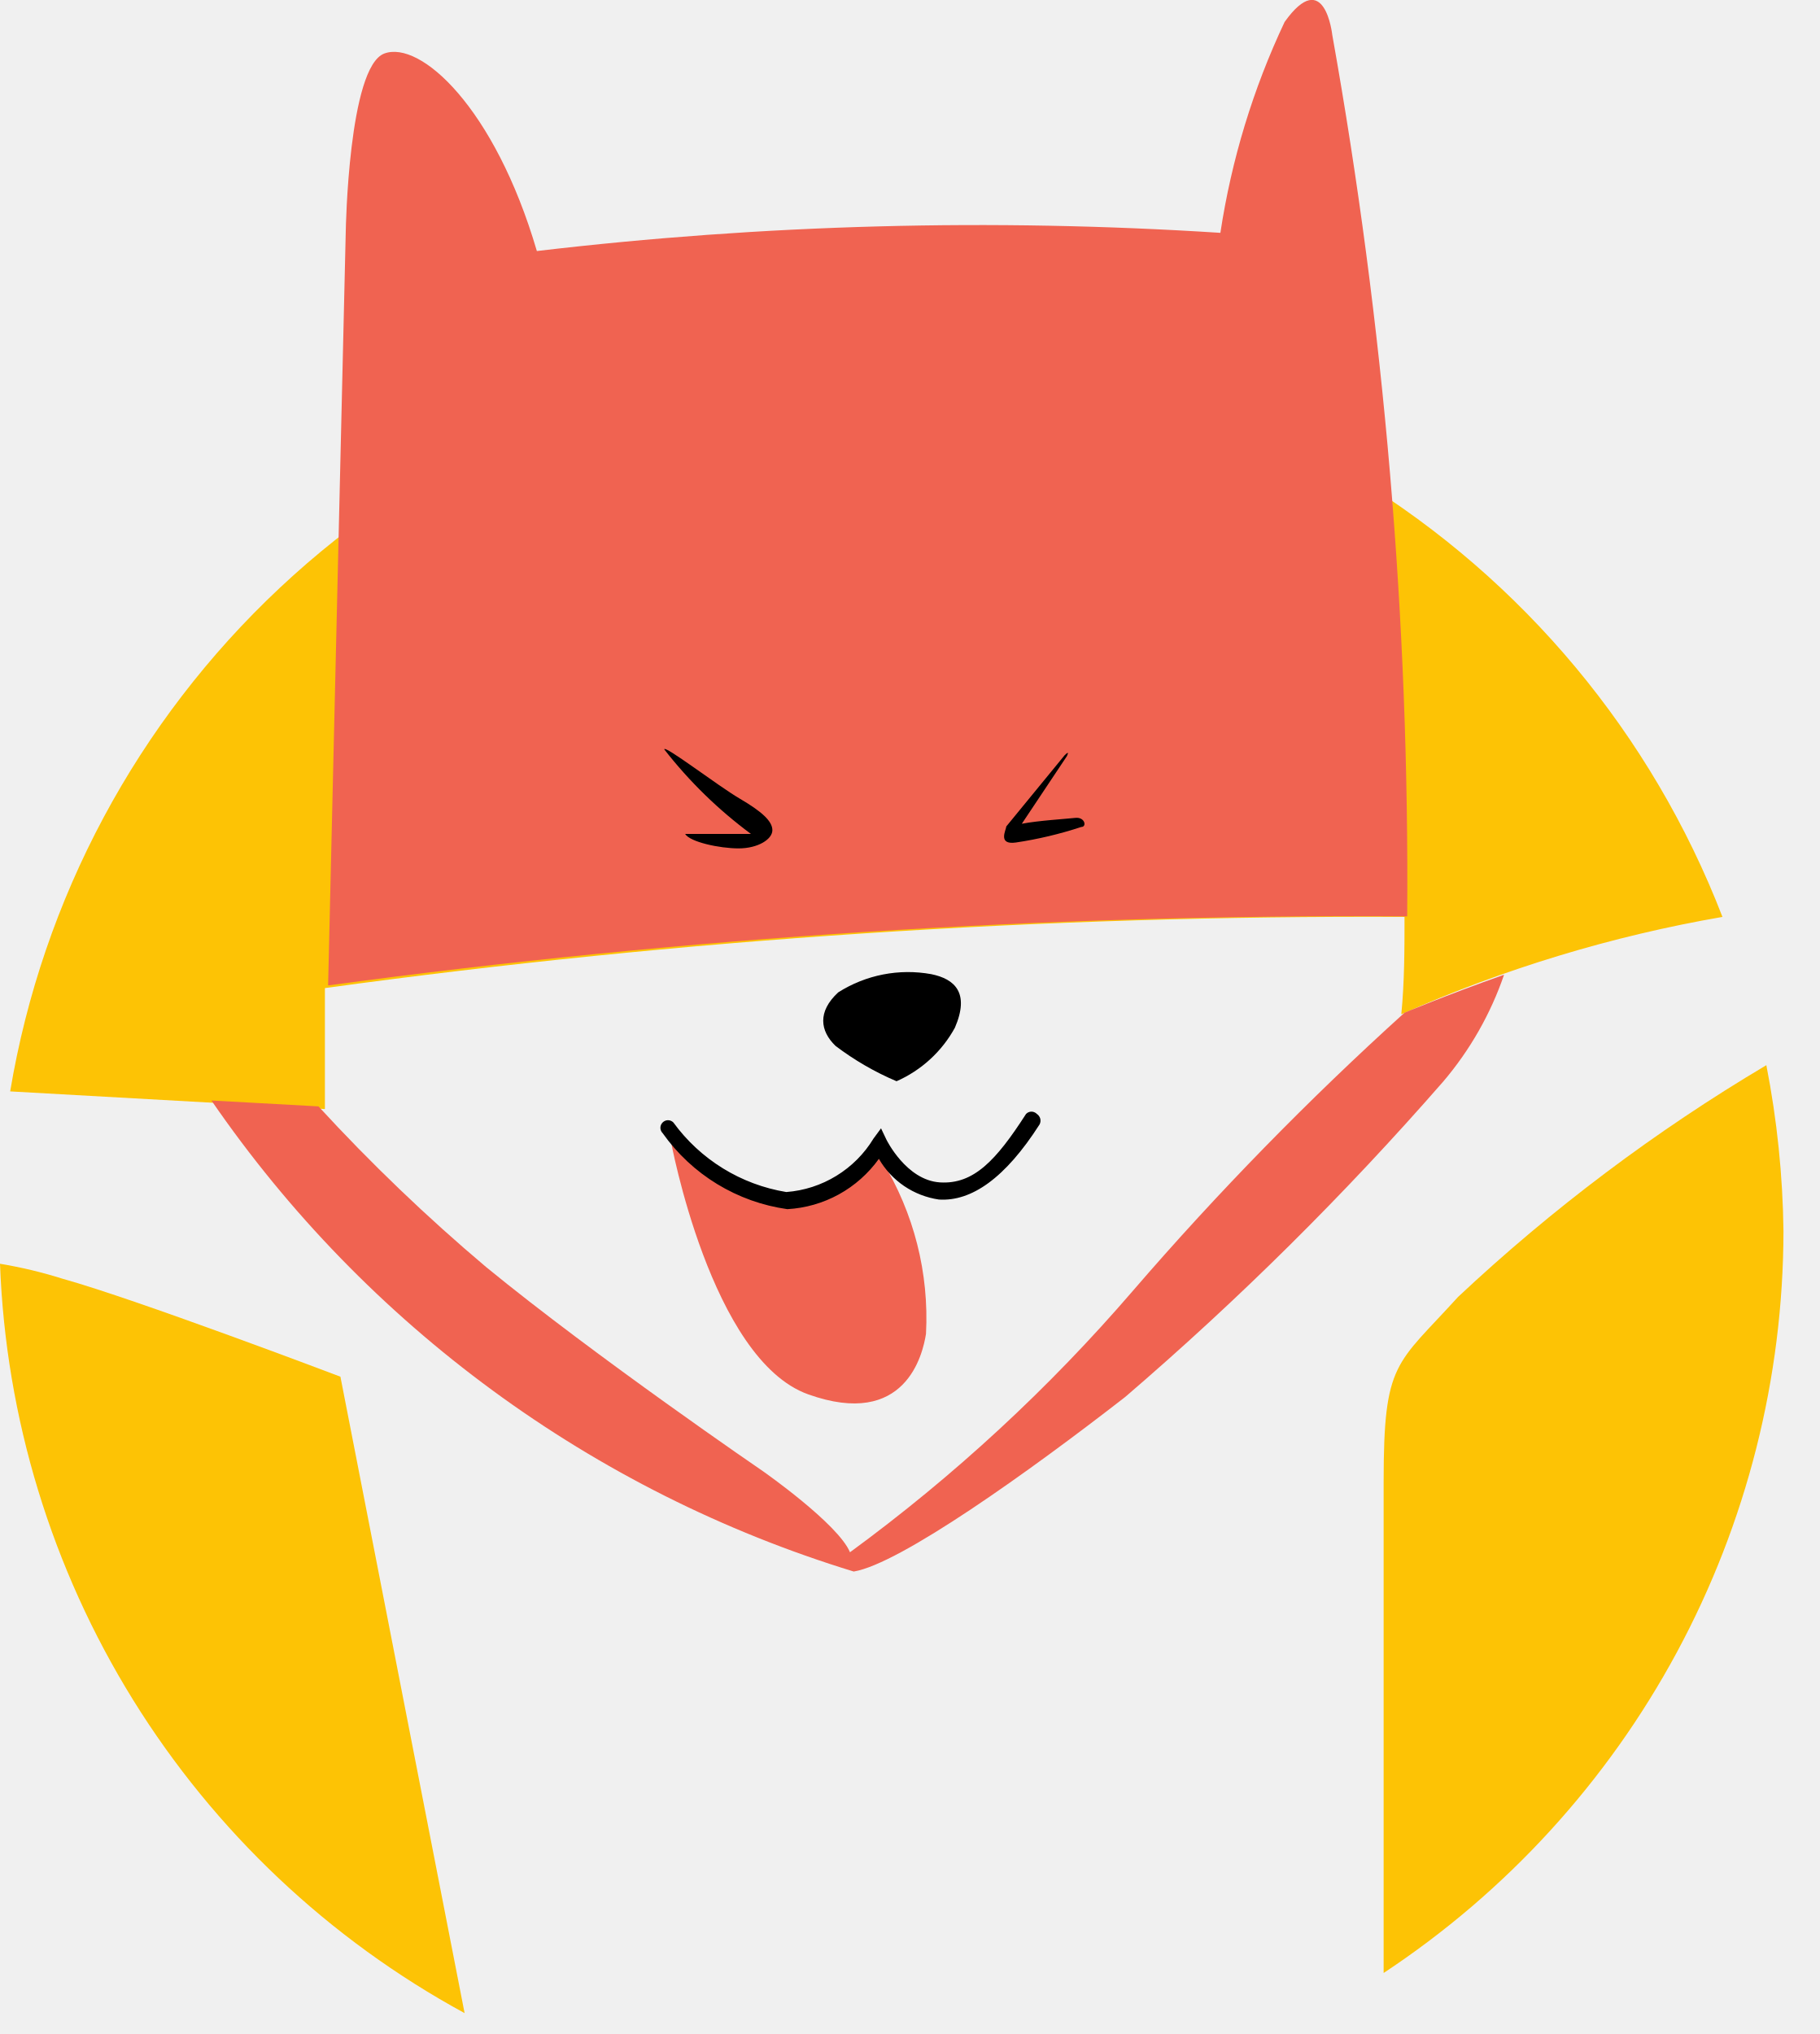
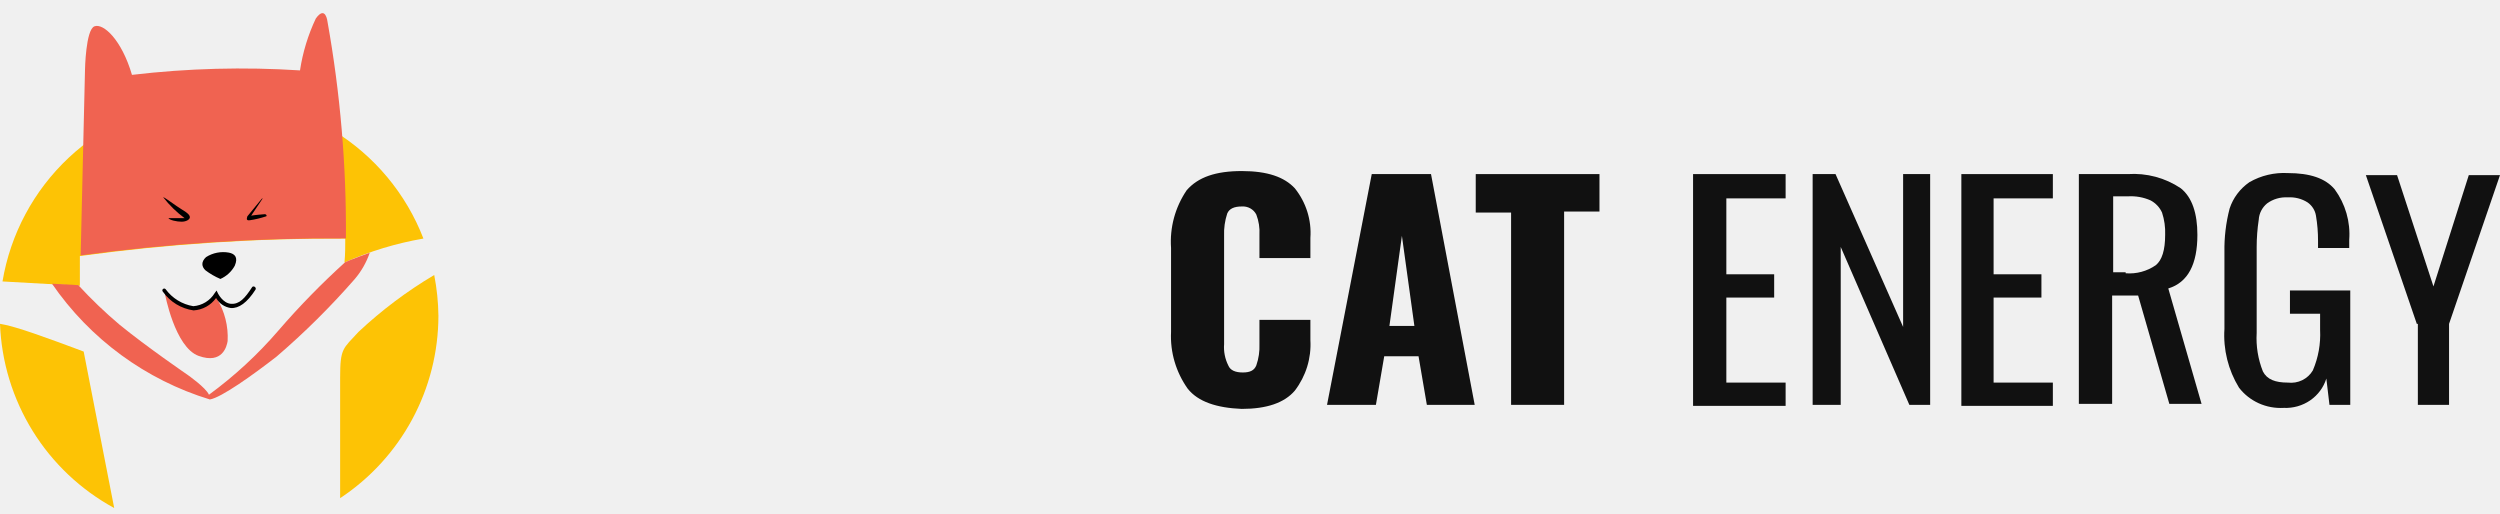
- <svg xmlns="http://www.w3.org/2000/svg" width="34" height="38" viewBox="0 0 34 38" fill="none">
-   <g clip-path="url(#clip0)">
-     <path d="M6.07 20.72V18.46C12.754 17.542 19.494 17.098 26.24 17.13C26.24 17.73 26.24 18.34 26.18 18.95C28.098 18.099 30.113 17.488 32.18 17.13C30.863 13.722 28.462 10.841 25.347 8.931C22.232 7.021 18.576 6.186 14.941 6.557C11.306 6.927 7.894 8.482 5.229 10.981C2.563 13.48 0.793 16.786 0.19 20.39L6.07 20.72Z" fill="#FDC305" />
-     <path d="M27.24 24.23C26.08 25.51 25.85 25.43 25.85 27.68C25.85 28.59 25.85 32.58 25.85 36.86C28.142 35.346 30.024 33.288 31.328 30.869C32.632 28.451 33.316 25.747 33.32 23C33.307 21.959 33.2 20.922 33 19.9C30.928 21.13 28.997 22.581 27.24 24.23Z" fill="#FDC305" />
-     <path d="M6.36 25.72C6.36 25.72 2.57 24.28 1.17 23.89C0.787 23.769 0.396 23.676 0 23.61C0.108 26.496 0.966 29.304 2.487 31.759C4.009 34.213 6.143 36.23 8.68 37.61L6.36 25.72Z" fill="#FDC305" />
-     <path d="M26.29 17.12C26.331 11.599 25.862 6.085 24.89 0.65C24.89 0.65 24.75 -0.64 24 0.41C23.411 1.658 23.007 2.985 22.8 4.35C18.542 4.076 14.268 4.19 10.03 4.69C9.24 2 7.85 0.75 7.18 1C6.51 1.25 6.46 4.31 6.46 4.31L6.13 18.41C12.811 17.506 19.548 17.075 26.29 17.12Z" fill="#F06351" />
-     <path d="M12.41 14C12.41 13.91 13.41 14.68 13.82 14.92C14.23 15.16 14.43 15.34 14.43 15.51C14.43 15.68 14.16 15.85 13.8 15.85C13.44 15.85 12.89 15.73 12.8 15.58H13.74H14.03C13.421 15.129 12.876 14.598 12.41 14Z" fill="black" />
-     <path d="M19.89 14.11L18.8 15.44C18.8 15.5 18.63 15.79 18.98 15.74C19.394 15.678 19.802 15.581 20.2 15.45C20.31 15.45 20.27 15.26 20.09 15.28C19.91 15.3 19.4 15.33 19.09 15.39L19.93 14.13C19.93 14.13 20 14 19.89 14.11Z" fill="black" />
-     <path d="M16.75 20.2C17.213 19.996 17.597 19.644 17.84 19.2C18.12 18.55 17.84 18.29 17.4 18.2C16.798 18.09 16.177 18.212 15.66 18.54C15.27 18.9 15.32 19.26 15.61 19.54C15.961 19.806 16.344 20.028 16.75 20.2Z" fill="black" />
-     <path d="M16.35 21.45C16.238 21.678 16.082 21.883 15.89 22.05C15.605 22.279 15.255 22.412 14.89 22.43C14.364 22.472 13.841 22.319 13.42 22C13.222 21.881 13.044 21.732 12.89 21.56C12.79 21.449 12.667 21.36 12.53 21.3C12.53 21.3 13.28 25.4 15.1 26.05C16.92 26.7 17.24 25.3 17.3 24.92C17.36 23.785 17.074 22.659 16.48 21.69C16.46 21.38 16.45 21.58 16.35 21.45Z" fill="#F06351" />
-     <path d="M14.71 22.59C14.245 22.525 13.799 22.365 13.398 22.121C12.998 21.877 12.651 21.553 12.38 21.17C12.367 21.157 12.356 21.141 12.349 21.124C12.342 21.107 12.338 21.089 12.338 21.07C12.338 21.051 12.342 21.033 12.349 21.016C12.356 20.999 12.367 20.983 12.38 20.97C12.393 20.957 12.409 20.946 12.426 20.939C12.443 20.932 12.461 20.928 12.48 20.928C12.499 20.928 12.517 20.932 12.534 20.939C12.551 20.946 12.567 20.957 12.58 20.97C13.085 21.664 13.843 22.131 14.69 22.27C15.022 22.245 15.343 22.141 15.626 21.967C15.91 21.793 16.148 21.554 16.32 21.27L16.46 21.08L16.56 21.29C16.56 21.29 16.93 22.05 17.56 22.09C18.19 22.13 18.61 21.68 19.17 20.81C19.183 20.797 19.199 20.786 19.216 20.779C19.233 20.772 19.251 20.768 19.27 20.768C19.289 20.768 19.307 20.772 19.324 20.779C19.341 20.786 19.357 20.797 19.37 20.81C19.402 20.831 19.425 20.863 19.435 20.9C19.444 20.937 19.439 20.977 19.42 21.01C18.78 22.01 18.15 22.45 17.54 22.41C17.308 22.376 17.087 22.29 16.893 22.159C16.699 22.027 16.537 21.853 16.42 21.65C16.223 21.924 15.968 22.151 15.672 22.314C15.376 22.477 15.047 22.571 14.71 22.59Z" fill="black" />
-     <path d="M26.24 18.92C24.445 20.544 22.751 22.277 21.17 24.11C19.599 25.936 17.824 27.577 15.88 29C15.66 28.47 14.26 27.49 14.26 27.49C14.26 27.49 11.13 25.35 9.08 23.67C7.974 22.737 6.929 21.735 5.95 20.67L3.95 20.56C6.84 24.765 11.07 27.868 15.95 29.36C16.81 29.22 19.22 27.5 21.02 26.1C23.139 24.282 25.124 22.313 26.96 20.21C27.462 19.621 27.849 18.942 28.1 18.21C27 18.6 26.24 18.92 26.24 18.92Z" fill="#F06351" />
-   </g>
-   <defs>
-     <clipPath id="clip0">
-       <rect width="33.32" height="37.61" fill="white" />
-     </clipPath>
-   </defs>
+ <svg xmlns="http://www.w3.org/2000/svg" width="190" height="39" viewBox="0 0 190 39" fill="none">
+   <path d="M6.07 21.72V19.46C12.754 18.542 19.494 18.098 26.24 18.13C26.24 18.73 26.24 19.34 26.18 19.95C28.098 19.099 30.113 18.488 32.18 18.13C30.863 14.722 28.462 11.841 25.347 9.931C22.232 8.021 18.576 7.186 14.941 7.557C11.306 7.927 7.894 9.482 5.229 11.981C2.563 14.48 0.793 17.786 0.19 21.39L6.07 21.72Z" fill="#FDC305" />
+   <path d="M27.24 25.23C26.08 26.51 25.85 26.43 25.85 28.68C25.85 29.59 25.85 33.58 25.85 37.86C28.142 36.346 30.024 34.288 31.328 31.869C32.632 29.451 33.316 26.747 33.32 24C33.307 22.959 33.2 21.922 33 20.9C30.928 22.13 28.997 23.581 27.24 25.23Z" fill="#FDC305" />
+   <path d="M6.36 26.72C6.36 26.72 2.57 25.28 1.17 24.89C0.787 24.769 0.396 24.676 0 24.61C0.108 27.496 0.966 30.304 2.487 32.759C4.009 35.213 6.143 37.23 8.68 38.61L6.36 26.72Z" fill="#FDC305" />
+   <path d="M26.29 18.12C26.331 12.599 25.862 7.085 24.89 1.65C24.89 1.65 24.75 0.36 24 1.41C23.411 2.658 23.007 3.985 22.8 5.35C18.542 5.076 14.268 5.19 10.03 5.69C9.24 3 7.85 1.75 7.18 2C6.51 2.25 6.46 5.31 6.46 5.31L6.13 19.41C12.811 18.506 19.548 18.075 26.29 18.12Z" fill="#F06351" />
+   <path d="M12.41 15C12.41 14.91 13.41 15.68 13.82 15.92C14.23 16.16 14.43 16.34 14.43 16.51C14.43 16.68 14.16 16.85 13.8 16.85C13.44 16.85 12.89 16.73 12.8 16.58H13.74H14.03C13.421 16.129 12.876 15.598 12.41 15Z" fill="black" />
+   <path d="M19.89 15.11L18.8 16.44C18.8 16.5 18.63 16.79 18.98 16.74C19.394 16.678 19.802 16.581 20.2 16.45C20.31 16.45 20.27 16.26 20.09 16.28C19.91 16.3 19.4 16.33 19.09 16.39L19.93 15.13C19.93 15.13 20 15 19.89 15.11Z" fill="black" />
+   <path d="M16.75 21.2C17.213 20.996 17.597 20.644 17.84 20.2C18.12 19.55 17.84 19.29 17.4 19.2C16.798 19.09 16.177 19.212 15.66 19.54C15.27 19.9 15.32 20.26 15.61 20.54C15.961 20.806 16.344 21.028 16.75 21.2Z" fill="black" />
+   <path d="M16.35 22.45C16.238 22.678 16.082 22.883 15.89 23.05C15.605 23.279 15.255 23.412 14.89 23.43C14.364 23.472 13.841 23.319 13.42 23C13.222 22.881 13.044 22.732 12.89 22.56C12.79 22.449 12.667 22.36 12.53 22.3C12.53 22.3 13.28 26.4 15.1 27.05C16.92 27.7 17.24 26.3 17.3 25.92C17.36 24.785 17.074 23.659 16.48 22.69C16.46 22.38 16.45 22.58 16.35 22.45Z" fill="#F06351" />
+   <path d="M14.71 23.59C14.245 23.525 13.799 23.365 13.398 23.121C12.998 22.877 12.651 22.553 12.38 22.17C12.367 22.157 12.356 22.141 12.349 22.124C12.342 22.107 12.338 22.089 12.338 22.07C12.338 22.051 12.342 22.033 12.349 22.016C12.356 21.999 12.367 21.983 12.38 21.97C12.393 21.957 12.409 21.946 12.426 21.939C12.443 21.932 12.461 21.928 12.48 21.928C12.499 21.928 12.517 21.932 12.534 21.939C12.551 21.946 12.567 21.957 12.58 21.97C13.085 22.664 13.843 23.131 14.69 23.27C15.022 23.245 15.343 23.141 15.626 22.967C15.91 22.793 16.148 22.554 16.32 22.27L16.46 22.08L16.56 22.29C16.56 22.29 16.93 23.05 17.56 23.09C18.19 23.13 18.61 22.68 19.17 21.81C19.183 21.797 19.199 21.786 19.216 21.779C19.233 21.772 19.251 21.768 19.27 21.768C19.289 21.768 19.307 21.772 19.324 21.779C19.341 21.786 19.357 21.797 19.37 21.81C19.402 21.831 19.425 21.863 19.435 21.9C19.444 21.937 19.439 21.977 19.42 22.01C18.78 23.01 18.15 23.45 17.54 23.41C17.308 23.376 17.087 23.29 16.893 23.159C16.699 23.027 16.537 22.853 16.42 22.65C16.223 22.924 15.968 23.151 15.672 23.314C15.376 23.477 15.047 23.571 14.71 23.59Z" fill="black" />
+   <path d="M26.24 19.92C24.445 21.544 22.751 23.277 21.17 25.11C19.599 26.936 17.824 28.577 15.88 30C15.66 29.47 14.26 28.49 14.26 28.49C14.26 28.49 11.13 26.35 9.08 24.67C7.974 23.737 6.929 22.735 5.95 21.67L3.95 21.56C6.84 25.766 11.07 28.868 15.95 30.36C16.81 30.22 19.22 28.5 21.02 27.1C23.139 25.282 25.124 23.313 26.96 21.21C27.462 20.621 27.849 19.942 28.1 19.21C27 19.6 26.24 19.92 26.24 19.92Z" fill="#F06351" />
+   <path d="M90.264 29.538C89.37 28.276 88.925 26.763 89 25.231V18.846C88.892 17.298 89.308 15.758 90.186 14.461C91.055 13.461 92.398 13 94.374 13C96.35 13 97.614 13.461 98.404 14.308C99.263 15.379 99.685 16.721 99.59 18.077V19.615H95.718V17.846C95.749 17.323 95.668 16.799 95.48 16.308C95.38 16.109 95.221 15.945 95.024 15.835C94.827 15.726 94.6 15.676 94.374 15.692C93.821 15.692 93.426 15.846 93.268 16.231C93.089 16.777 93.009 17.35 93.031 17.923V26.154C92.989 26.71 93.098 27.267 93.347 27.769C93.505 28.154 93.9 28.308 94.453 28.308C95.006 28.308 95.322 28.154 95.48 27.769C95.66 27.249 95.74 26.702 95.718 26.154V24.308H99.59V25.846C99.67 27.224 99.251 28.585 98.404 29.692C97.614 30.615 96.271 31.077 94.374 31.077C92.477 31 91.055 30.538 90.264 29.538Z" fill="#111111" />
+   <path d="M104.253 13.231H108.757L112.077 30.769H108.441L107.809 27.077H105.201L104.569 30.769H100.854L104.253 13.231ZM107.493 24.769L106.545 17.923L105.596 24.769H107.493Z" fill="#111111" />
+   <path d="M114.843 16.154H112.156V13.231H121.56V16.077H118.873V30.769H114.843V16.154Z" fill="#111111" />
+   <path d="M128.752 13.231H135.707V15.077H131.202V20.846H134.837V22.615H131.202V29.077H135.707V30.846H128.673V13.231H128.752Z" fill="#111111" />
+   <path d="M137.761 13.231H139.5L144.637 24.846V13.231H146.692V30.769H145.111L139.895 18.769V30.769H137.761V13.231Z" fill="#111111" />
+   <path d="M149.063 13.231H156.017V15.077H151.513V20.846H155.148V22.615H151.513V29.077H156.017V30.846H149.063V13.231Z" fill="#111111" />
+   <path d="M158.072 13.231H161.707C163.137 13.135 164.559 13.514 165.738 14.308C166.607 15 167.002 16.231 167.002 17.846C167.002 20.077 166.291 21.462 164.79 21.923L167.318 30.692H164.869L162.498 22.462H160.522V30.692H157.993V13.231H158.072ZM161.549 20.769C162.364 20.835 163.176 20.616 163.841 20.154C164.315 19.769 164.552 19 164.552 17.846C164.574 17.273 164.494 16.7 164.315 16.154C164.137 15.762 163.832 15.437 163.446 15.231C162.902 14.989 162.304 14.884 161.707 14.923H160.601V20.692H161.549V20.769Z" fill="#111111" />
+   <path d="M170.164 29.462C169.342 28.117 168.956 26.562 169.057 25V19.154C169.038 18.039 169.17 16.927 169.452 15.846C169.717 15.039 170.244 14.337 170.954 13.846C171.836 13.338 172.854 13.097 173.878 13.154C175.538 13.154 176.723 13.539 177.434 14.385C178.252 15.502 178.644 16.862 178.541 18.231V18.846H176.17V18.308C176.173 17.663 176.12 17.02 176.012 16.385C175.945 15.983 175.718 15.623 175.379 15.385C174.935 15.101 174.408 14.966 173.878 15C173.311 14.965 172.75 15.128 172.297 15.461C172.111 15.614 171.959 15.802 171.851 16.013C171.742 16.225 171.679 16.456 171.665 16.692C171.561 17.38 171.508 18.074 171.507 18.769V25.308C171.449 26.304 171.61 27.301 171.981 28.231C172.297 28.846 172.93 29.077 173.878 29.077C174.252 29.122 174.632 29.059 174.97 28.895C175.307 28.73 175.587 28.473 175.775 28.154C176.192 27.181 176.381 26.13 176.328 25.077V23.846H174.036V22.077H178.62V30.769H177.039L176.802 28.769C176.595 29.439 176.163 30.023 175.576 30.427C174.989 30.831 174.28 31.033 173.562 31C172.909 31.037 172.256 30.916 171.663 30.648C171.07 30.379 170.555 29.972 170.164 29.462Z" fill="#111111" />
+   <path d="M183.678 24.615L179.805 13.308H182.176L184.942 21.769L187.629 13.308H190L186.128 24.615V30.769H183.757V24.615H183.678Z" fill="#111111" />
</svg>
